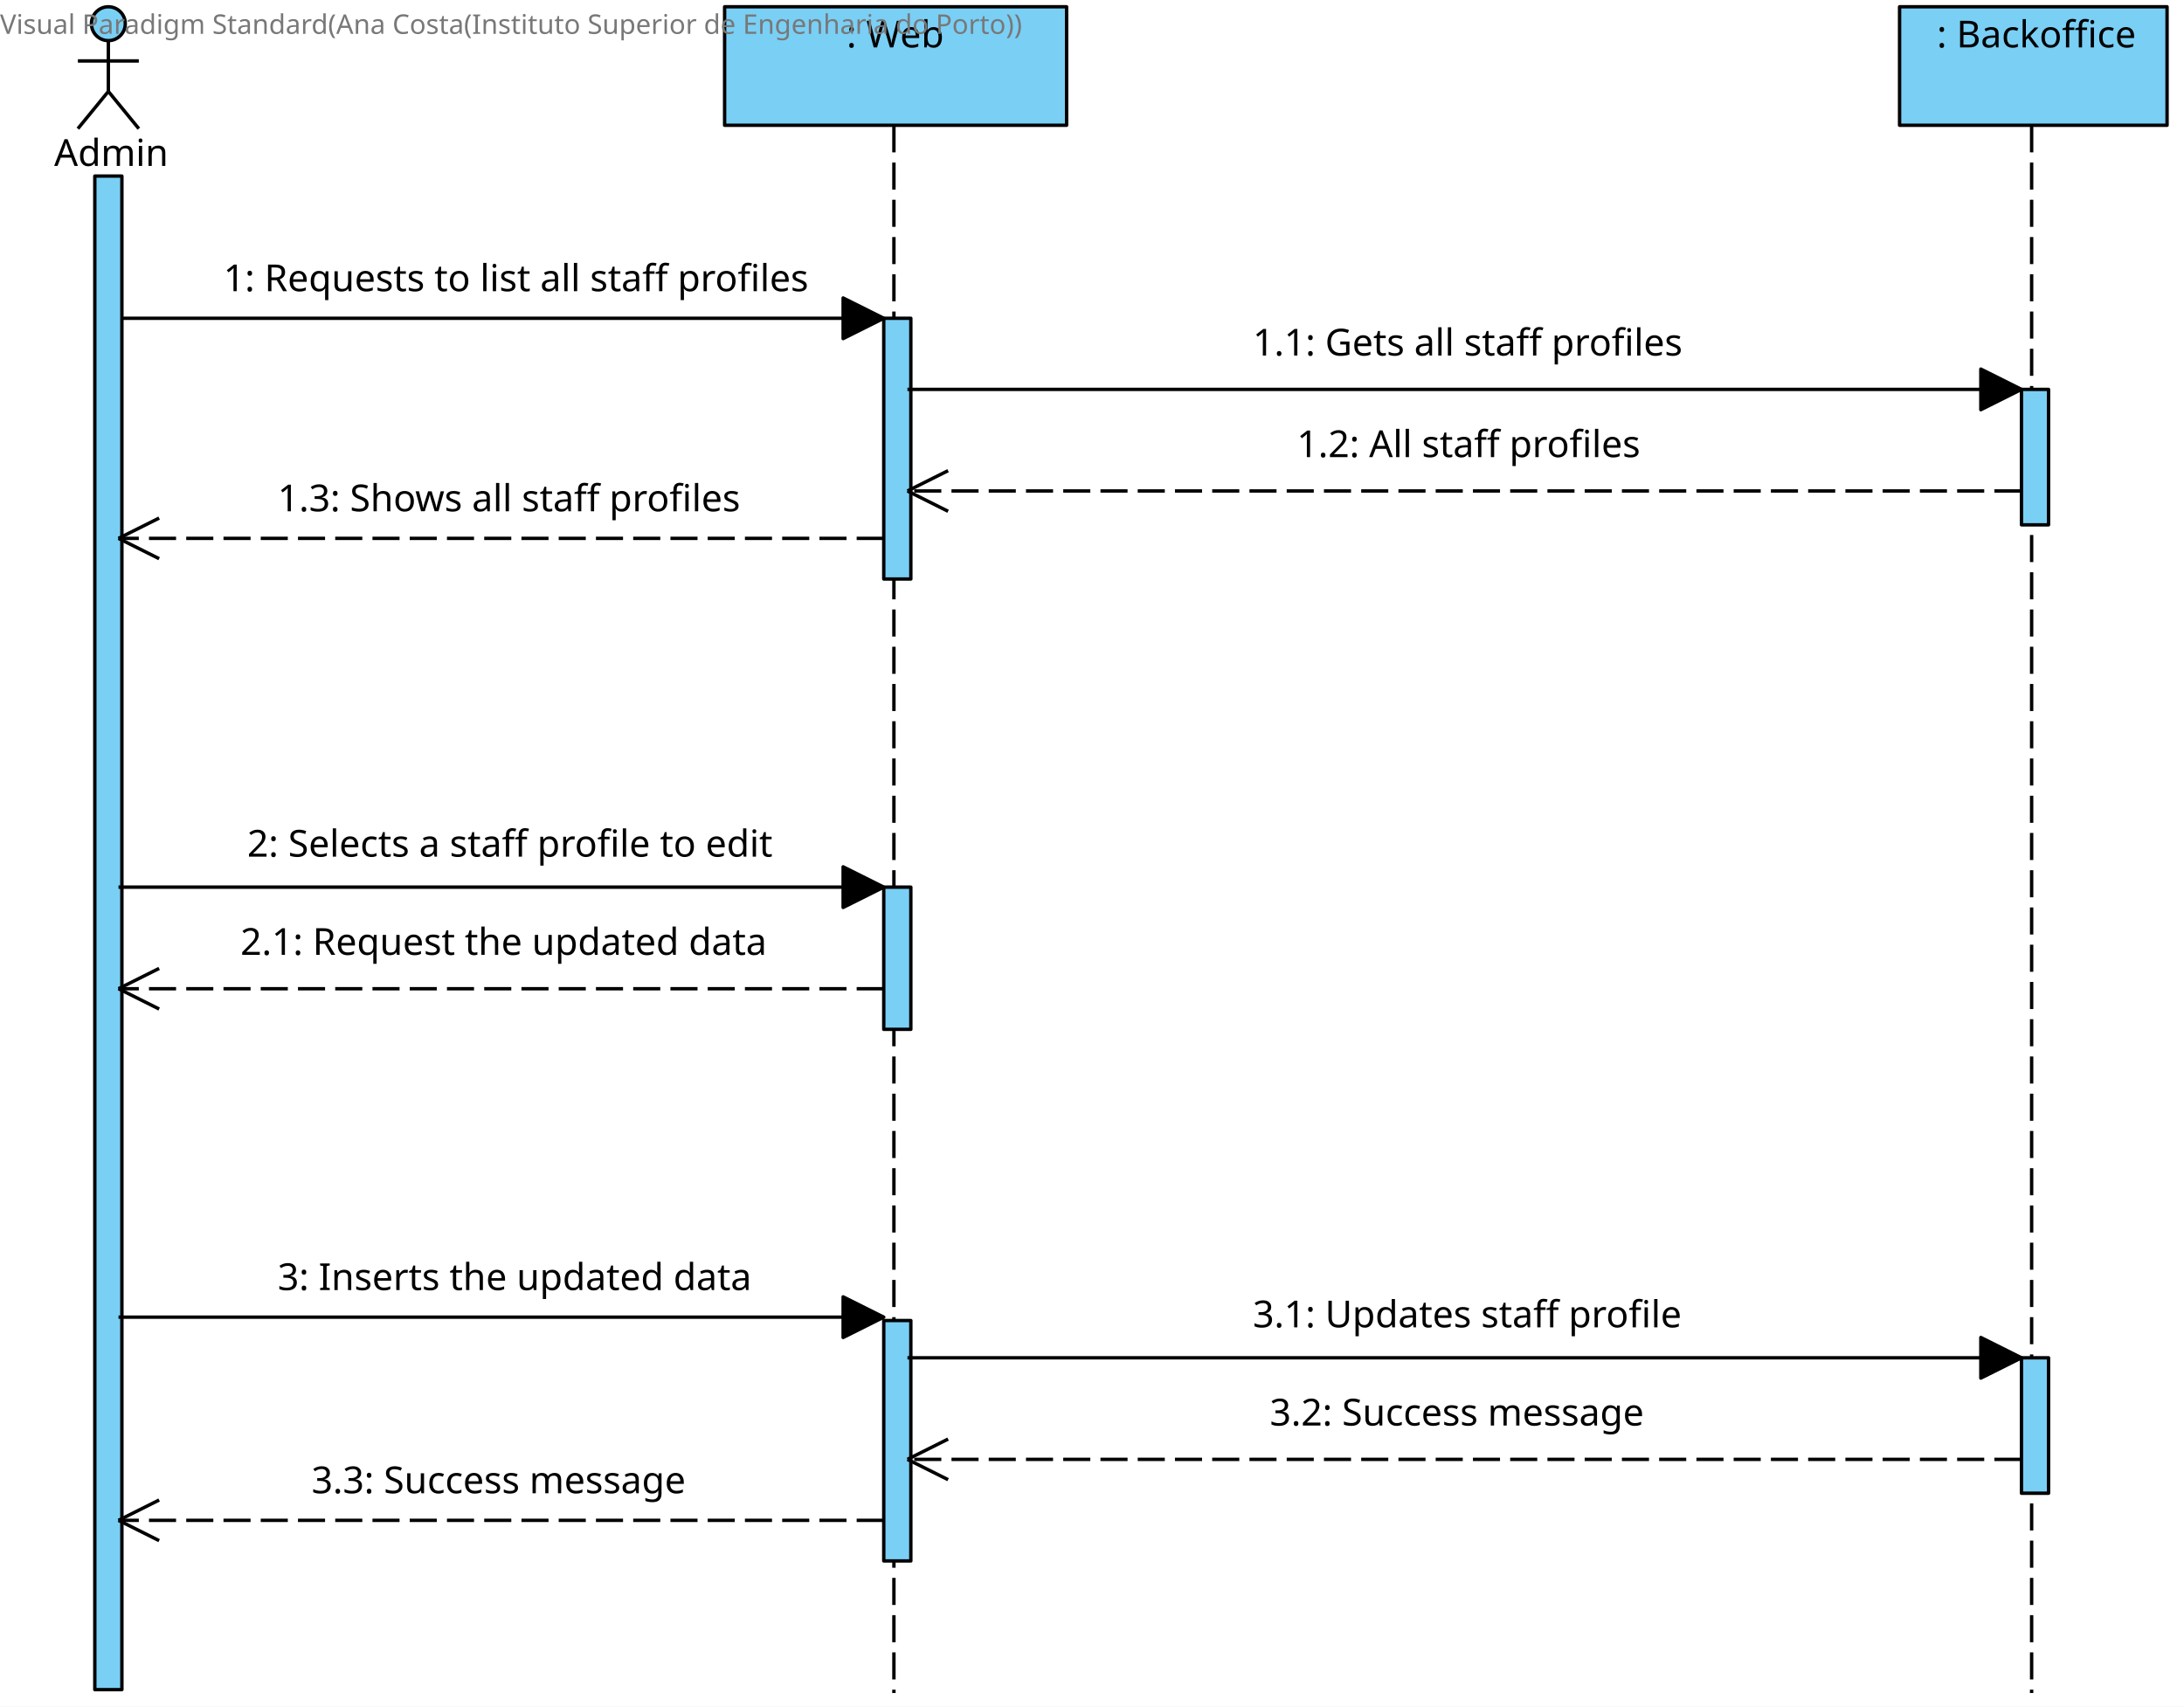
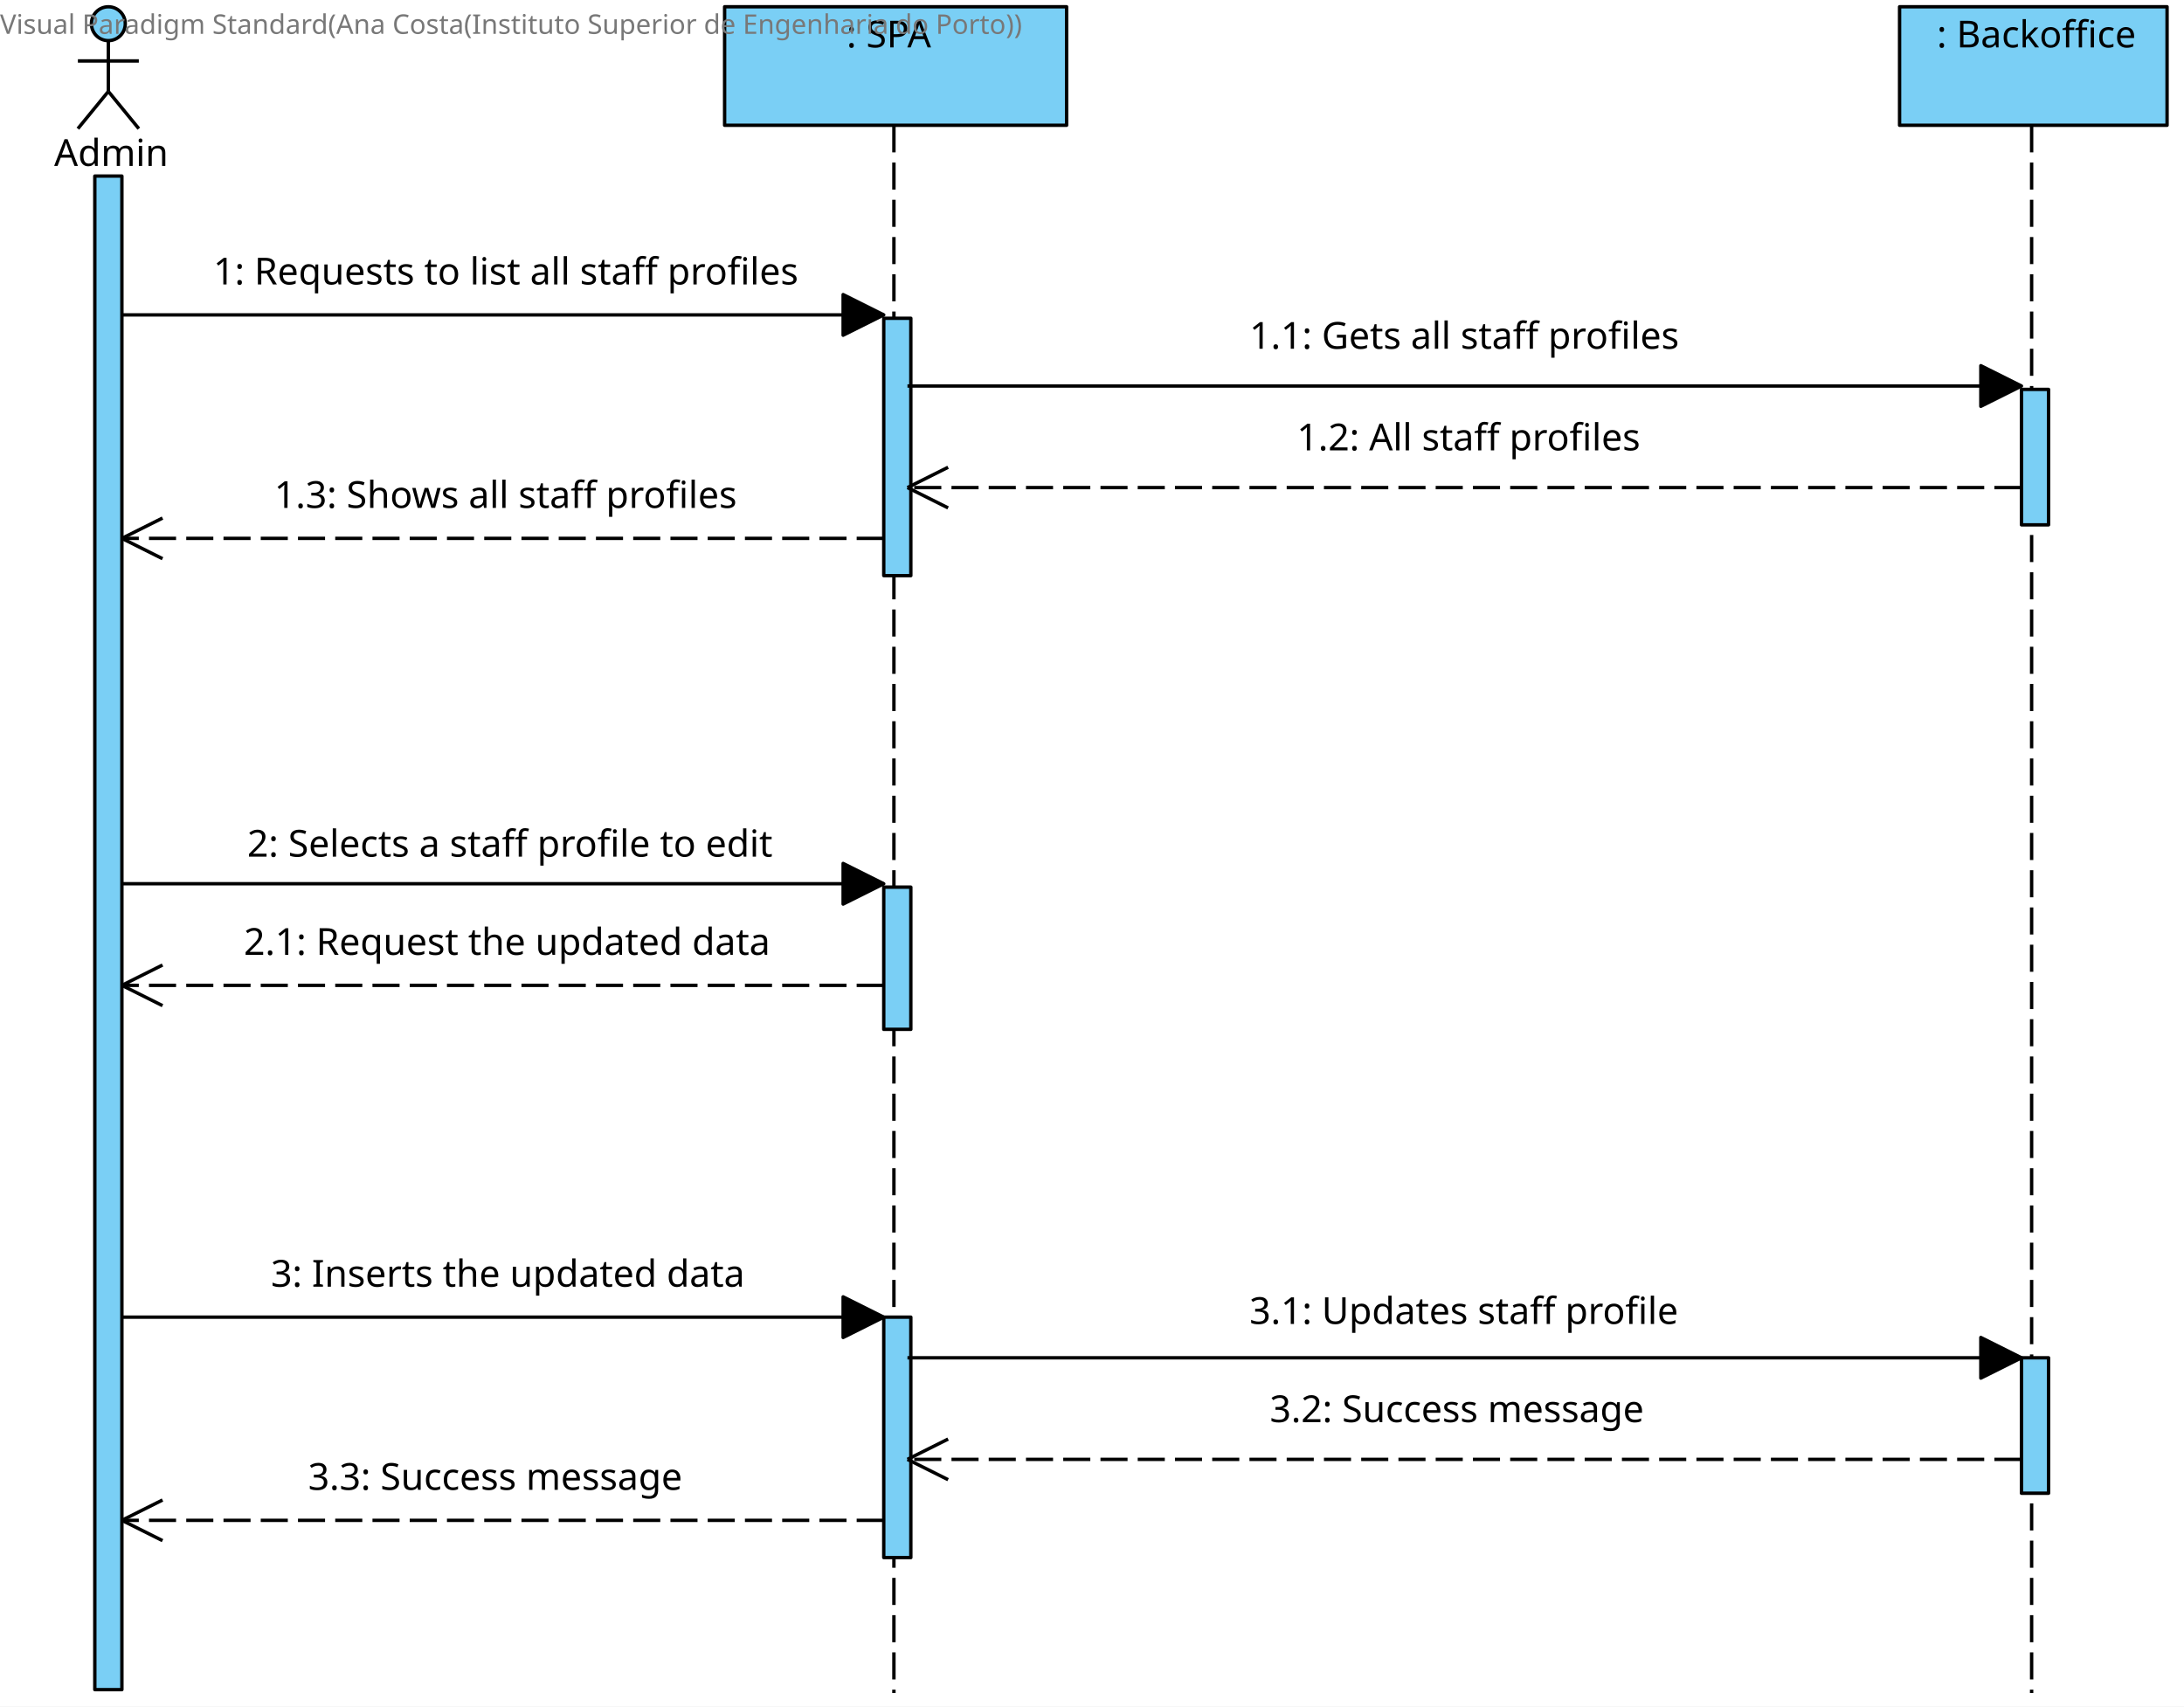
<svg xmlns="http://www.w3.org/2000/svg" fill-opacity="0" color-rendering="auto" color-interpolation="auto" text-rendering="auto" stroke="rgb(0,0,0)" stroke-linecap="square" width="645" stroke-miterlimit="10" shape-rendering="auto" stroke-opacity="0" fill="rgb(0,0,0)" stroke-dasharray="none" font-weight="normal" stroke-width="1" height="504" font-family="'Dialog'" font-style="normal" stroke-linejoin="miter" font-size="12px" stroke-dashoffset="0" image-rendering="auto">
  <defs id="genericDefs" />
  <g>
    <defs id="defs1">
      <clipPath clipPathUnits="userSpaceOnUse" id="clipPath1">
        <path d="M-7 -7 L113 -7 L113 509 L-7 509 L-7 -7 Z" />
      </clipPath>
      <clipPath clipPathUnits="userSpaceOnUse" id="clipPath2">
        <path d="M-7 -7 L71 -7 L71 509 L-7 509 L-7 -7 Z" />
      </clipPath>
      <clipPath clipPathUnits="userSpaceOnUse" id="clipPath3">
        <path d="M-7 -7 L91 -7 L91 509 L-7 509 L-7 -7 Z" />
      </clipPath>
      <clipPath clipPathUnits="userSpaceOnUse" id="clipPath4">
-         <path d="M-7 -7 L19 -7 L19 88 L-7 88 L-7 -7 Z" />
+         <path d="M-7 -7 L19 -7 L19 87 L-7 87 L-7 -7 Z" />
      </clipPath>
      <clipPath clipPathUnits="userSpaceOnUse" id="clipPath5">
        <path d="M-7 -7 L19 -7 L19 53 L-7 53 L-7 -7 Z" />
      </clipPath>
      <clipPath clipPathUnits="userSpaceOnUse" id="clipPath6">
        <path d="M-7 -7 L19 -7 L19 82 L-7 82 L-7 -7 Z" />
      </clipPath>
      <clipPath clipPathUnits="userSpaceOnUse" id="clipPath7">
        <path d="M-7 -7 L19 -7 L19 51 L-7 51 L-7 -7 Z" />
      </clipPath>
      <clipPath clipPathUnits="userSpaceOnUse" id="clipPath8">
-         <path d="M-80 -15 L160 -15 L160 30 L-80 30 L-80 -15 Z" />
+         <path d="M-102 -15 L204 -15 L204 30 L-102 30 L-102 -15 Z" />
      </clipPath>
      <clipPath clipPathUnits="userSpaceOnUse" id="clipPath9">
        <path d="M-52 -15 L104 -15 L104 30 L-52 30 L-52 -15 Z" />
      </clipPath>
      <clipPath clipPathUnits="userSpaceOnUse" id="clipPath10">
-         <path d="M-102 -15 L204 -15 L204 30 L-102 30 L-102 -15 Z" />
+         <path d="M-80 -15 L160 -15 L160 30 L-80 30 L-80 -15 Z" />
      </clipPath>
      <clipPath clipPathUnits="userSpaceOnUse" id="clipPath11">
-         <path d="M0 0 L329 0 L329 104 L0 104 L0 0 Z" />
+         <path d="M0 0 L319 0 L319 95 L0 95 L0 0 Z" />
      </clipPath>
      <clipPath clipPathUnits="userSpaceOnUse" id="clipPath12">
-         <path d="M254 30 L254 45 L70 45 L70 30 ZM0 0 L0 104 L86 104 L86 95 L237 95 L237 104 L329 104 L329 0 L72 0 L72 8 L20 8 L20 0 Z" />
+         <path d="M246 24 L246 40 L62 40 L62 24 ZM0 0 L0 95 L80 95 L80 90 L231 90 L231 95 L319 95 L319 0 L67 0 L67 4 L15 4 L15 0 Z" />
      </clipPath>
      <clipPath clipPathUnits="userSpaceOnUse" id="clipPath13">
-         <path d="M0 0 L306 0 L306 81 L0 81 L0 0 Z" />
+         <path d="M231 24 L231 40 L80 40 L80 24 ZM0 0 L0 95 L319 95 L319 0 Z" />
      </clipPath>
      <clipPath clipPathUnits="userSpaceOnUse" id="clipPath14">
-         <path d="M226 18 L226 33 L75 33 L75 18 ZM0 0 L0 81 L306 81 L306 0 Z" />
+         <path d="M241 24 L241 41 L73 41 L73 24 ZM241 54 L241 70 L71 70 L71 54 ZM0 0 L0 95 L319 95 L319 0 Z" />
      </clipPath>
      <clipPath clipPathUnits="userSpaceOnUse" id="clipPath15">
-         <path d="M235 17 L235 33 L67 33 L67 17 ZM234 46 L234 62 L65 62 L65 46 ZM0 0 L0 81 L306 81 L306 0 Z" />
+         <path d="M241 24 L241 40 L71 40 L71 24 ZM0 0 L0 95 L319 95 L319 0 L241 0 L241 11 L73 11 L73 0 Z" />
      </clipPath>
      <clipPath clipPathUnits="userSpaceOnUse" id="clipPath16">
-         <path d="M234 16 L234 32 L65 32 L65 16 ZM0 0 L0 81 L306 81 L306 0 L235 0 L235 3 L67 3 L67 0 Z" />
+         <path d="M230 24 L230 40 L79 40 L79 24 ZM0 0 L0 95 L90 95 L90 84 L221 84 L221 95 L319 95 L319 0 Z" />
      </clipPath>
      <clipPath clipPathUnits="userSpaceOnUse" id="clipPath17">
-         <path d="M226 18 L226 33 L75 33 L75 18 ZM0 0 L0 81 L85 81 L85 78 L216 78 L216 81 L306 81 L306 0 Z" />
+         <path d="M221 24 L221 40 L90 40 L90 24 ZM0 0 L0 95 L319 95 L319 0 Z" />
      </clipPath>
      <clipPath clipPathUnits="userSpaceOnUse" id="clipPath18">
-         <path d="M216 18 L216 33 L85 33 L85 18 ZM0 0 L0 81 L306 81 L306 0 Z" />
+         <path d="M0 0 L423 0 L423 95 L0 95 L0 0 Z" />
      </clipPath>
      <clipPath clipPathUnits="userSpaceOnUse" id="clipPath19">
-         <path d="M0 0 L409 0 L409 81 L0 81 L0 0 Z" />
+         <path d="M280 22 L280 38 L136 38 L136 22 ZM267 52 L267 68 L150 68 L150 52 ZM0 0 L0 3 L14 3 L14 19 L0 19 L0 95 L423 95 L423 0 Z" />
      </clipPath>
      <clipPath clipPathUnits="userSpaceOnUse" id="clipPath20">
-         <path d="M273 16 L273 31 L130 31 L130 16 ZM260 46 L260 61 L143 61 L143 46 ZM10 0 L10 12 L0 12 L0 81 L409 81 L409 0 Z" />
+         <path d="M267 22 L267 38 L150 38 L150 22 ZM0 0 L0 95 L423 95 L423 0 L280 0 L280 8 L136 8 L136 0 Z" />
      </clipPath>
      <clipPath clipPathUnits="userSpaceOnUse" id="clipPath21">
-         <path d="M260 16 L260 31 L143 31 L143 16 ZM0 0 L0 81 L409 81 L409 0 L273 0 L273 1 L130 1 L130 0 Z" />
+         <path d="M277 23 L277 39 L137 39 L137 23 ZM273 52 L273 68 L142 68 L142 52 ZM0 0 L0 95 L423 95 L423 0 Z" />
      </clipPath>
      <clipPath clipPathUnits="userSpaceOnUse" id="clipPath22">
-         <path d="M271 17 L271 32 L131 32 L131 17 ZM266 46 L266 61 L136 61 L136 46 ZM0 0 L0 81 L409 81 L409 0 Z" />
+         <path d="M273 22 L273 38 L142 38 L142 22 ZM0 0 L0 95 L423 95 L423 0 L277 0 L277 9 L137 9 L137 0 Z" />
      </clipPath>
      <clipPath clipPathUnits="userSpaceOnUse" id="clipPath23">
-         <path d="M266 16 L266 31 L136 31 L136 16 ZM0 0 L0 81 L409 81 L409 0 L271 0 L271 2 L131 2 L131 0 Z" />
+         <path d="M-131 -16 L262 -16 L262 32 L-131 32 L-131 -16 Z" />
      </clipPath>
      <clipPath clipPathUnits="userSpaceOnUse" id="clipPath24">
-         <path d="M-130 -15 L260 -15 L260 30 L-130 30 L-130 -15 Z" />
+         <path d="M-140 -16 L280 -16 L280 32 L-140 32 L-140 -16 Z" />
      </clipPath>
      <clipPath clipPathUnits="userSpaceOnUse" id="clipPath25">
-         <path d="M-140 -15 L280 -15 L280 30 L-140 30 L-140 -15 Z" />
+         <path d="M-117 -16 L234 -16 L234 32 L-117 32 L-117 -16 Z" />
      </clipPath>
      <clipPath clipPathUnits="userSpaceOnUse" id="clipPath26">
-         <path d="M-117 -15 L234 -15 L234 30 L-117 30 L-117 -15 Z" />
+         <path d="M-144 -16 L288 -16 L288 32 L-144 32 L-144 -16 Z" />
      </clipPath>
      <clipPath clipPathUnits="userSpaceOnUse" id="clipPath27">
-         <path d="M-143 -15 L286 -15 L286 30 L-143 30 L-143 -15 Z" />
+         <path d="M-151 -16 L302 -16 L302 32 L-151 32 L-151 -16 Z" />
      </clipPath>
      <clipPath clipPathUnits="userSpaceOnUse" id="clipPath28">
-         <path d="M-131 -15 L262 -15 L262 30 L-131 30 L-131 -15 Z" />
+         <path d="M-170 -16 L340 -16 L340 32 L-170 32 L-170 -16 Z" />
      </clipPath>
      <clipPath clipPathUnits="userSpaceOnUse" id="clipPath29">
-         <path d="M-151 -15 L302 -15 L302 30 L-151 30 L-151 -15 Z" />
+         <path d="M-168 -17 L336 -17 L336 34 L-168 34 L-168 -17 Z" />
      </clipPath>
      <clipPath clipPathUnits="userSpaceOnUse" id="clipPath30">
-         <path d="M-169 -16 L338 -16 L338 32 L-169 32 L-169 -16 Z" />
-       </clipPath>
-       <clipPath clipPathUnits="userSpaceOnUse" id="clipPath31">
-         <path d="M-168 -16 L336 -16 L336 32 L-168 32 L-168 -16 Z" />
-       </clipPath>
-       <clipPath clipPathUnits="userSpaceOnUse" id="clipPath32">
-         <path d="M-184 -15 L368 -15 L368 30 L-184 30 L-184 -15 Z" />
+         <path d="M-184 -16 L368 -16 L368 32 L-184 32 L-184 -16 Z" />
      </clipPath>
    </defs>
    <g fill="white" text-rendering="geometricPrecision" fill-opacity="1" stroke-opacity="1" stroke="white">
      <rect x="0" width="645" height="504" y="0" stroke="none" />
    </g>
    <g font-size="11px" transform="translate(214,2)" fill-opacity="1" fill="rgb(122,207,245)" text-rendering="geometricPrecision" image-rendering="optimizeQuality" font-family="sans-serif" stroke="rgb(122,207,245)" stroke-opacity="1">
      <rect x="0" width="101" height="35" y="0" clip-path="url(#clipPath1)" stroke="none" />
    </g>
    <g stroke-linecap="butt" font-size="11px" transform="translate(214,2)" fill-opacity="1" fill="black" text-rendering="geometricPrecision" image-rendering="optimizeQuality" font-family="sans-serif" stroke-linejoin="round" stroke="black" stroke-opacity="1" stroke-miterlimit="0">
      <rect fill="none" x="0" width="101" height="35" y="0" clip-path="url(#clipPath1)" />
      <line clip-path="url(#clipPath1)" fill="none" x1="50" x2="50" y1="35" y2="498" stroke-linejoin="bevel" stroke-dasharray="8,3" />
    </g>
    <g font-size="11px" transform="translate(2,2)" fill-opacity="1" fill="rgb(122,207,245)" text-rendering="geometricPrecision" image-rendering="optimizeQuality" font-family="sans-serif" stroke="rgb(122,207,245)" stroke-opacity="1">
      <circle r="5" clip-path="url(#clipPath2)" cx="30" cy="5" stroke="none" />
      <rect x="26" width="8" height="447" y="50" clip-path="url(#clipPath2)" stroke="none" />
    </g>
    <g stroke-linecap="butt" font-size="11px" transform="translate(2,2)" fill-opacity="1" fill="black" text-rendering="geometricPrecision" image-rendering="optimizeQuality" font-family="sans-serif" stroke-linejoin="round" stroke="black" stroke-opacity="1" stroke-miterlimit="0">
      <circle fill="none" r="5" clip-path="url(#clipPath2)" cx="30" cy="5" />
      <rect fill="none" x="26" width="8" height="447" y="50" clip-path="url(#clipPath2)" />
      <line y2="25" fill="none" x1="30" clip-path="url(#clipPath2)" x2="30" y1="10" />
      <line y2="36" fill="none" x1="30" clip-path="url(#clipPath2)" x2="21" y1="25" />
      <line y2="36" fill="none" x1="30" clip-path="url(#clipPath2)" x2="39" y1="25" />
      <line y2="16" fill="none" x1="21" clip-path="url(#clipPath2)" x2="39" y1="16" />
    </g>
    <g font-size="11px" transform="translate(561,2)" fill-opacity="1" fill="rgb(122,207,245)" text-rendering="geometricPrecision" image-rendering="optimizeQuality" font-family="sans-serif" stroke="rgb(122,207,245)" stroke-opacity="1">
      <rect x="0" width="79" height="35" y="0" clip-path="url(#clipPath3)" stroke="none" />
    </g>
    <g stroke-linecap="butt" font-size="11px" transform="translate(561,2)" fill-opacity="1" fill="black" text-rendering="geometricPrecision" image-rendering="optimizeQuality" font-family="sans-serif" stroke-linejoin="round" stroke="black" stroke-opacity="1" stroke-miterlimit="0">
      <rect fill="none" x="0" width="79" height="35" y="0" clip-path="url(#clipPath3)" />
      <line clip-path="url(#clipPath3)" fill="none" x1="39" x2="39" y1="35" y2="498" stroke-linejoin="bevel" stroke-dasharray="8,3" />
    </g>
    <g font-size="11px" transform="translate(261,94)" fill-opacity="1" fill="rgb(122,207,245)" text-rendering="geometricPrecision" image-rendering="optimizeQuality" font-family="sans-serif" stroke="rgb(122,207,245)" stroke-opacity="1">
-       <rect x="0" width="8" height="77" y="0" clip-path="url(#clipPath4)" stroke="none" />
+       <rect x="0" width="8" height="76" y="0" clip-path="url(#clipPath4)" stroke="none" />
    </g>
    <g stroke-linecap="butt" font-size="11px" transform="translate(261,94)" fill-opacity="1" fill="black" text-rendering="geometricPrecision" image-rendering="optimizeQuality" font-family="sans-serif" stroke-linejoin="round" stroke="black" stroke-opacity="1" stroke-miterlimit="0">
-       <rect fill="none" x="0" width="8" height="77" y="0" clip-path="url(#clipPath4)" />
+       <rect fill="none" x="0" width="8" height="76" y="0" clip-path="url(#clipPath4)" />
    </g>
    <g font-size="11px" transform="translate(261,262)" fill-opacity="1" fill="rgb(122,207,245)" text-rendering="geometricPrecision" image-rendering="optimizeQuality" font-family="sans-serif" stroke="rgb(122,207,245)" stroke-opacity="1">
      <rect x="0" width="8" height="42" y="0" clip-path="url(#clipPath5)" stroke="none" />
    </g>
    <g stroke-linecap="butt" font-size="11px" transform="translate(261,262)" fill-opacity="1" fill="black" text-rendering="geometricPrecision" image-rendering="optimizeQuality" font-family="sans-serif" stroke-linejoin="round" stroke="black" stroke-opacity="1" stroke-miterlimit="0">
      <rect fill="none" x="0" width="8" height="42" y="0" clip-path="url(#clipPath5)" />
    </g>
-     <g font-size="11px" transform="translate(261,390)" fill-opacity="1" fill="rgb(122,207,245)" text-rendering="geometricPrecision" image-rendering="optimizeQuality" font-family="sans-serif" stroke="rgb(122,207,245)" stroke-opacity="1">
+     <g font-size="11px" transform="translate(261,389)" fill-opacity="1" fill="rgb(122,207,245)" text-rendering="geometricPrecision" image-rendering="optimizeQuality" font-family="sans-serif" stroke="rgb(122,207,245)" stroke-opacity="1">
      <rect x="0" width="8" height="71" y="0" clip-path="url(#clipPath6)" stroke="none" />
    </g>
-     <g stroke-linecap="butt" font-size="11px" transform="translate(261,390)" fill-opacity="1" fill="black" text-rendering="geometricPrecision" image-rendering="optimizeQuality" font-family="sans-serif" stroke-linejoin="round" stroke="black" stroke-opacity="1" stroke-miterlimit="0">
+     <g stroke-linecap="butt" font-size="11px" transform="translate(261,389)" fill-opacity="1" fill="black" text-rendering="geometricPrecision" image-rendering="optimizeQuality" font-family="sans-serif" stroke-linejoin="round" stroke="black" stroke-opacity="1" stroke-miterlimit="0">
      <rect fill="none" x="0" width="8" height="71" y="0" clip-path="url(#clipPath6)" />
    </g>
    <g font-size="11px" transform="translate(597,115)" fill-opacity="1" fill="rgb(122,207,245)" text-rendering="geometricPrecision" image-rendering="optimizeQuality" font-family="sans-serif" stroke="rgb(122,207,245)" stroke-opacity="1">
      <rect x="0" width="8" height="40" y="0" clip-path="url(#clipPath7)" stroke="none" />
    </g>
    <g stroke-linecap="butt" font-size="11px" transform="translate(597,115)" fill-opacity="1" fill="black" text-rendering="geometricPrecision" image-rendering="optimizeQuality" font-family="sans-serif" stroke-linejoin="round" stroke="black" stroke-opacity="1" stroke-miterlimit="0">
      <rect fill="none" x="0" width="8" height="40" y="0" clip-path="url(#clipPath7)" />
    </g>
    <g font-size="11px" transform="translate(597,401)" fill-opacity="1" fill="rgb(122,207,245)" text-rendering="geometricPrecision" image-rendering="optimizeQuality" font-family="sans-serif" stroke="rgb(122,207,245)" stroke-opacity="1">
      <rect x="0" width="8" height="40" y="0" clip-path="url(#clipPath7)" stroke="none" />
    </g>
    <g stroke-linecap="butt" font-size="11px" transform="translate(597,401)" fill-opacity="1" fill="black" text-rendering="geometricPrecision" image-rendering="optimizeQuality" font-family="sans-serif" stroke-linejoin="round" stroke="black" stroke-opacity="1" stroke-miterlimit="0">
      <rect fill="none" x="0" width="8" height="40" y="0" clip-path="url(#clipPath7)" />
    </g>
-     <g font-size="11px" transform="translate(561,2)" fill-opacity="1" fill="black" text-rendering="geometricPrecision" image-rendering="optimizeQuality" font-family="sans-serif" stroke="black" stroke-opacity="1">
-       <text x="11" xml:space="preserve" y="12" clip-path="url(#clipPath8)" stroke="none">: Backoffice</text>
+     <g font-size="11px" transform="translate(214,2)" fill-opacity="1" fill="black" text-rendering="geometricPrecision" image-rendering="optimizeQuality" font-family="sans-serif" stroke="black" stroke-opacity="1">
+       <text x="36" xml:space="preserve" y="12" clip-path="url(#clipPath8)" stroke="none">: SPA</text>
    </g>
    <g font-size="11px" transform="translate(6,37)" fill-opacity="1" fill="black" text-rendering="geometricPrecision" image-rendering="optimizeQuality" font-family="sans-serif" stroke="black" stroke-opacity="1">
      <text x="10" xml:space="preserve" y="12" clip-path="url(#clipPath9)" stroke="none">Admin</text>
    </g>
-     <g font-size="11px" transform="translate(214,2)" fill-opacity="1" fill="black" text-rendering="geometricPrecision" image-rendering="optimizeQuality" font-family="sans-serif" stroke="black" stroke-opacity="1">
-       <text x="36" xml:space="preserve" y="12" clip-path="url(#clipPath10)" stroke="none">: Web</text>
-     </g>
-     <g stroke-linecap="butt" font-size="11px" transform="translate(-14,44)" fill-opacity="1" fill="black" text-rendering="geometricPrecision" image-rendering="optimizeQuality" font-family="sans-serif" stroke-linejoin="round" stroke="black" stroke-opacity="1">
-       <line y2="50" fill="none" x1="50" clip-path="url(#clipPath12)" x2="275" y1="50" />
-       <polygon points=" 275 50 263 44 263 56" clip-path="url(#clipPath12)" stroke="none" />
-       <polygon fill="none" points=" 275 50 263 44 263 56" clip-path="url(#clipPath12)" />
-     </g>
-     <g fill-opacity="1" text-rendering="geometricPrecision" stroke="black" stroke-linecap="butt" transform="translate(-3,121)" stroke-miterlimit="0" stroke-opacity="1" fill="black" stroke-dasharray="8,3" font-family="sans-serif" stroke-linejoin="round" font-size="11px" image-rendering="optimizeQuality">
-       <line y2="38" fill="none" x1="264" clip-path="url(#clipPath14)" x2="38" y1="38" />
-       <line clip-path="url(#clipPath14)" fill="none" x1="38" x2="50" y1="38" y2="44" stroke-dasharray="none" stroke-miterlimit="10" />
-       <line clip-path="url(#clipPath14)" fill="none" x1="38" x2="50" y1="38" y2="32" stroke-dasharray="none" stroke-miterlimit="10" />
-     </g>
-     <g stroke-linecap="butt" font-size="11px" transform="translate(-3,224)" fill-opacity="1" fill="black" text-rendering="geometricPrecision" image-rendering="optimizeQuality" font-family="sans-serif" stroke-linejoin="round" stroke="black" stroke-opacity="1">
-       <line y2="38" fill="none" x1="38" clip-path="url(#clipPath15)" x2="264" y1="38" />
-       <polygon points=" 264 38 252 32 252 44" clip-path="url(#clipPath15)" stroke="none" />
-       <polygon fill="none" points=" 264 38 252 32 252 44" clip-path="url(#clipPath15)" />
-     </g>
-     <g fill-opacity="1" text-rendering="geometricPrecision" stroke="black" stroke-linecap="butt" transform="translate(-3,254)" stroke-miterlimit="0" stroke-opacity="1" fill="black" stroke-dasharray="8,3" font-family="sans-serif" stroke-linejoin="round" font-size="11px" image-rendering="optimizeQuality">
-       <line y2="38" fill="none" x1="264" clip-path="url(#clipPath16)" x2="38" y1="38" />
-       <line clip-path="url(#clipPath16)" fill="none" x1="38" x2="50" y1="38" y2="44" stroke-dasharray="none" stroke-miterlimit="10" />
-       <line clip-path="url(#clipPath16)" fill="none" x1="38" x2="50" y1="38" y2="32" stroke-dasharray="none" stroke-miterlimit="10" />
-     </g>
-     <g stroke-linecap="butt" font-size="11px" transform="translate(-3,351)" fill-opacity="1" fill="black" text-rendering="geometricPrecision" image-rendering="optimizeQuality" font-family="sans-serif" stroke-linejoin="round" stroke="black" stroke-opacity="1">
-       <line y2="38" fill="none" x1="38" clip-path="url(#clipPath17)" x2="264" y1="38" />
-       <polygon points=" 264 38 252 32 252 44" clip-path="url(#clipPath17)" stroke="none" />
-       <polygon fill="none" points=" 264 38 252 32 252 44" clip-path="url(#clipPath17)" />
-     </g>
-     <g fill-opacity="1" text-rendering="geometricPrecision" stroke="black" stroke-linecap="butt" transform="translate(-3,411)" stroke-miterlimit="0" stroke-opacity="1" fill="black" stroke-dasharray="8,3" font-family="sans-serif" stroke-linejoin="round" font-size="11px" image-rendering="optimizeQuality">
-       <line y2="38" fill="none" x1="264" clip-path="url(#clipPath18)" x2="38" y1="38" />
-       <line clip-path="url(#clipPath18)" fill="none" x1="38" x2="50" y1="38" y2="44" stroke-dasharray="none" stroke-miterlimit="10" />
-       <line clip-path="url(#clipPath18)" fill="none" x1="38" x2="50" y1="38" y2="32" stroke-dasharray="none" stroke-miterlimit="10" />
-     </g>
-     <g stroke-linecap="butt" font-size="11px" transform="translate(230,77)" fill-opacity="1" fill="black" text-rendering="geometricPrecision" image-rendering="optimizeQuality" font-family="sans-serif" stroke-linejoin="round" stroke="black" stroke-opacity="1">
-       <line y2="38" fill="none" x1="38" clip-path="url(#clipPath20)" x2="367" y1="38" />
-       <polygon points=" 367 38 355 32 355 44" clip-path="url(#clipPath20)" stroke="none" />
-       <polygon fill="none" points=" 367 38 355 32 355 44" clip-path="url(#clipPath20)" />
-     </g>
-     <g fill-opacity="1" text-rendering="geometricPrecision" stroke="black" stroke-linecap="butt" transform="translate(230,107)" stroke-miterlimit="0" stroke-opacity="1" fill="black" stroke-dasharray="8,3" font-family="sans-serif" stroke-linejoin="round" font-size="11px" image-rendering="optimizeQuality">
-       <line y2="38" fill="none" x1="367" clip-path="url(#clipPath21)" x2="38" y1="38" />
-       <line clip-path="url(#clipPath21)" fill="none" x1="38" x2="50" y1="38" y2="44" stroke-dasharray="none" stroke-miterlimit="10" />
-       <line clip-path="url(#clipPath21)" fill="none" x1="38" x2="50" y1="38" y2="32" stroke-dasharray="none" stroke-miterlimit="10" />
-     </g>
-     <g stroke-linecap="butt" font-size="11px" transform="translate(230,363)" fill-opacity="1" fill="black" text-rendering="geometricPrecision" image-rendering="optimizeQuality" font-family="sans-serif" stroke-linejoin="round" stroke="black" stroke-opacity="1">
-       <line y2="38" fill="none" x1="38" clip-path="url(#clipPath22)" x2="367" y1="38" />
-       <polygon points=" 367 38 355 32 355 44" clip-path="url(#clipPath22)" stroke="none" />
-       <polygon fill="none" points=" 367 38 355 32 355 44" clip-path="url(#clipPath22)" />
-     </g>
-     <g fill-opacity="1" text-rendering="geometricPrecision" stroke="black" stroke-linecap="butt" transform="translate(230,393)" stroke-miterlimit="0" stroke-opacity="1" fill="black" stroke-dasharray="8,3" font-family="sans-serif" stroke-linejoin="round" font-size="11px" image-rendering="optimizeQuality">
-       <line y2="38" fill="none" x1="367" clip-path="url(#clipPath23)" x2="38" y1="38" />
-       <line clip-path="url(#clipPath23)" fill="none" x1="38" x2="50" y1="38" y2="44" stroke-dasharray="none" stroke-miterlimit="10" />
-       <line clip-path="url(#clipPath23)" fill="none" x1="38" x2="50" y1="38" y2="32" stroke-dasharray="none" stroke-miterlimit="10" />
-     </g>
-     <g font-size="11px" transform="translate(366,409)" fill-opacity="1" fill="white" text-rendering="geometricPrecision" image-rendering="optimizeQuality" font-family="sans-serif" stroke="white" stroke-opacity="1">
-       <rect x="0" width="130" height="15" y="0" clip-path="url(#clipPath24)" stroke="none" />
-       <text fill="black" x="9" xml:space="preserve" y="12" clip-path="url(#clipPath24)" stroke="none">3.2: Success message</text>
-     </g>
-     <g font-size="11px" transform="translate(361,380)" fill-opacity="1" fill="white" text-rendering="geometricPrecision" image-rendering="optimizeQuality" font-family="sans-serif" stroke="white" stroke-opacity="1">
-       <rect x="0" width="140" height="15" y="0" clip-path="url(#clipPath25)" stroke="none" />
-       <text fill="black" x="9" xml:space="preserve" y="12" clip-path="url(#clipPath25)" stroke="none">3.1: Updates staff profile</text>
-     </g>
-     <g font-size="11px" transform="translate(373,123)" fill-opacity="1" fill="white" text-rendering="geometricPrecision" image-rendering="optimizeQuality" font-family="sans-serif" stroke="white" stroke-opacity="1">
-       <rect x="0" width="117" height="15" y="0" clip-path="url(#clipPath26)" stroke="none" />
-       <text fill="black" x="10" xml:space="preserve" y="12" clip-path="url(#clipPath26)" stroke="none">1.2: All staff profiles</text>
-     </g>
-     <g font-size="11px" transform="translate(360,93)" fill-opacity="1" fill="white" text-rendering="geometricPrecision" image-rendering="optimizeQuality" font-family="sans-serif" stroke="white" stroke-opacity="1">
-       <rect x="0" width="143" height="15" y="0" clip-path="url(#clipPath27)" stroke="none" />
-       <text fill="black" x="10" xml:space="preserve" y="12" clip-path="url(#clipPath27)" stroke="none">1.1: Gets all staff profiles</text>
-     </g>
-     <g font-size="11px" transform="translate(82,429)" fill-opacity="1" fill="white" text-rendering="geometricPrecision" image-rendering="optimizeQuality" font-family="sans-serif" stroke="white" stroke-opacity="1">
-       <rect x="0" width="131" height="15" y="0" clip-path="url(#clipPath28)" stroke="none" />
-       <text fill="black" x="10" xml:space="preserve" y="12" clip-path="url(#clipPath28)" stroke="none">3.3: Success message</text>
-     </g>
-     <g font-size="11px" transform="translate(72,369)" fill-opacity="1" fill="white" text-rendering="geometricPrecision" image-rendering="optimizeQuality" font-family="sans-serif" stroke="white" stroke-opacity="1">
-       <rect x="0" width="151" height="15" y="0" clip-path="url(#clipPath29)" stroke="none" />
-       <text fill="black" x="10" xml:space="preserve" y="12" clip-path="url(#clipPath29)" stroke="none">3: Inserts the updated data</text>
+     <g font-size="11px" transform="translate(561,2)" fill-opacity="1" fill="black" text-rendering="geometricPrecision" image-rendering="optimizeQuality" font-family="sans-serif" stroke="black" stroke-opacity="1">
+       <text x="11" xml:space="preserve" y="12" clip-path="url(#clipPath10)" stroke="none">: Backoffice</text>
+     </g>
+     <g stroke-linecap="butt" font-size="11px" transform="translate(-9,48)" fill-opacity="1" fill="black" text-rendering="geometricPrecision" image-rendering="optimizeQuality" font-family="sans-serif" stroke-linejoin="round" stroke="black" stroke-opacity="1">
+       <line y2="45" fill="none" x1="45" clip-path="url(#clipPath12)" x2="270" y1="45" />
+       <polygon points=" 270 45 258 39 258 51" clip-path="url(#clipPath12)" stroke="none" />
+       <polygon fill="none" points=" 270 45 258 39 258 51" clip-path="url(#clipPath12)" />
+     </g>
+     <g fill-opacity="1" text-rendering="geometricPrecision" stroke="black" stroke-linecap="butt" transform="translate(-9,114)" stroke-miterlimit="0" stroke-opacity="1" fill="black" stroke-dasharray="8,3" font-family="sans-serif" stroke-linejoin="round" font-size="11px" image-rendering="optimizeQuality">
+       <line y2="45" fill="none" x1="270" clip-path="url(#clipPath13)" x2="45" y1="45" />
+       <line clip-path="url(#clipPath13)" fill="none" x1="45" x2="57" y1="45" y2="51" stroke-dasharray="none" stroke-miterlimit="10" />
+       <line clip-path="url(#clipPath13)" fill="none" x1="45" x2="57" y1="45" y2="39" stroke-dasharray="none" stroke-miterlimit="10" />
+     </g>
+     <g stroke-linecap="butt" font-size="11px" transform="translate(-9,216)" fill-opacity="1" fill="black" text-rendering="geometricPrecision" image-rendering="optimizeQuality" font-family="sans-serif" stroke-linejoin="round" stroke="black" stroke-opacity="1">
+       <line y2="45" fill="none" x1="45" clip-path="url(#clipPath14)" x2="270" y1="45" />
+       <polygon points=" 270 45 258 39 258 51" clip-path="url(#clipPath14)" stroke="none" />
+       <polygon fill="none" points=" 270 45 258 39 258 51" clip-path="url(#clipPath14)" />
+     </g>
+     <g fill-opacity="1" text-rendering="geometricPrecision" stroke="black" stroke-linecap="butt" transform="translate(-9,246)" stroke-miterlimit="0" stroke-opacity="1" fill="black" stroke-dasharray="8,3" font-family="sans-serif" stroke-linejoin="round" font-size="11px" image-rendering="optimizeQuality">
+       <line y2="45" fill="none" x1="270" clip-path="url(#clipPath15)" x2="45" y1="45" />
+       <line clip-path="url(#clipPath15)" fill="none" x1="45" x2="57" y1="45" y2="51" stroke-dasharray="none" stroke-miterlimit="10" />
+       <line clip-path="url(#clipPath15)" fill="none" x1="45" x2="57" y1="45" y2="39" stroke-dasharray="none" stroke-miterlimit="10" />
+     </g>
+     <g stroke-linecap="butt" font-size="11px" transform="translate(-9,344)" fill-opacity="1" fill="black" text-rendering="geometricPrecision" image-rendering="optimizeQuality" font-family="sans-serif" stroke-linejoin="round" stroke="black" stroke-opacity="1">
+       <line y2="45" fill="none" x1="45" clip-path="url(#clipPath16)" x2="270" y1="45" />
+       <polygon points=" 270 45 258 39 258 51" clip-path="url(#clipPath16)" stroke="none" />
+       <polygon fill="none" points=" 270 45 258 39 258 51" clip-path="url(#clipPath16)" />
+     </g>
+     <g fill-opacity="1" text-rendering="geometricPrecision" stroke="black" stroke-linecap="butt" transform="translate(-9,404)" stroke-miterlimit="0" stroke-opacity="1" fill="black" stroke-dasharray="8,3" font-family="sans-serif" stroke-linejoin="round" font-size="11px" image-rendering="optimizeQuality">
+       <line y2="45" fill="none" x1="270" clip-path="url(#clipPath17)" x2="45" y1="45" />
+       <line clip-path="url(#clipPath17)" fill="none" x1="45" x2="57" y1="45" y2="51" stroke-dasharray="none" stroke-miterlimit="10" />
+       <line clip-path="url(#clipPath17)" fill="none" x1="45" x2="57" y1="45" y2="39" stroke-dasharray="none" stroke-miterlimit="10" />
+     </g>
+     <g stroke-linecap="butt" font-size="11px" transform="translate(223,69)" fill-opacity="1" fill="black" text-rendering="geometricPrecision" image-rendering="optimizeQuality" font-family="sans-serif" stroke-linejoin="round" stroke="black" stroke-opacity="1">
+       <line y2="45" fill="none" x1="45" clip-path="url(#clipPath19)" x2="374" y1="45" />
+       <polygon points=" 374 45 362 39 362 51" clip-path="url(#clipPath19)" stroke="none" />
+       <polygon fill="none" points=" 374 45 362 39 362 51" clip-path="url(#clipPath19)" />
+     </g>
+     <g fill-opacity="1" text-rendering="geometricPrecision" stroke="black" stroke-linecap="butt" transform="translate(223,99)" stroke-miterlimit="0" stroke-opacity="1" fill="black" stroke-dasharray="8,3" font-family="sans-serif" stroke-linejoin="round" font-size="11px" image-rendering="optimizeQuality">
+       <line y2="45" fill="none" x1="374" clip-path="url(#clipPath20)" x2="45" y1="45" />
+       <line clip-path="url(#clipPath20)" fill="none" x1="45" x2="57" y1="45" y2="51" stroke-dasharray="none" stroke-miterlimit="10" />
+       <line clip-path="url(#clipPath20)" fill="none" x1="45" x2="57" y1="45" y2="39" stroke-dasharray="none" stroke-miterlimit="10" />
+     </g>
+     <g stroke-linecap="butt" font-size="11px" transform="translate(223,356)" fill-opacity="1" fill="black" text-rendering="geometricPrecision" image-rendering="optimizeQuality" font-family="sans-serif" stroke-linejoin="round" stroke="black" stroke-opacity="1">
+       <line y2="45" fill="none" x1="45" clip-path="url(#clipPath21)" x2="374" y1="45" />
+       <polygon points=" 374 45 362 39 362 51" clip-path="url(#clipPath21)" stroke="none" />
+       <polygon fill="none" points=" 374 45 362 39 362 51" clip-path="url(#clipPath21)" />
+     </g>
+     <g fill-opacity="1" text-rendering="geometricPrecision" stroke="black" stroke-linecap="butt" transform="translate(223,386)" stroke-miterlimit="0" stroke-opacity="1" fill="black" stroke-dasharray="8,3" font-family="sans-serif" stroke-linejoin="round" font-size="11px" image-rendering="optimizeQuality">
+       <line y2="45" fill="none" x1="374" clip-path="url(#clipPath22)" x2="45" y1="45" />
+       <line clip-path="url(#clipPath22)" fill="none" x1="45" x2="57" y1="45" y2="51" stroke-dasharray="none" stroke-miterlimit="10" />
+       <line clip-path="url(#clipPath22)" fill="none" x1="45" x2="57" y1="45" y2="39" stroke-dasharray="none" stroke-miterlimit="10" />
+     </g>
+     <g font-size="11px" transform="translate(365,408)" fill-opacity="1" fill="white" text-rendering="geometricPrecision" image-rendering="optimizeQuality" font-family="sans-serif" stroke="white" stroke-opacity="1">
+       <rect x="0" width="131" height="16" y="0" clip-path="url(#clipPath23)" stroke="none" />
+       <text fill="black" x="10" xml:space="preserve" y="12" clip-path="url(#clipPath23)" stroke="none">3.2: Success message</text>
+     </g>
+     <g font-size="11px" transform="translate(360,379)" fill-opacity="1" fill="white" text-rendering="geometricPrecision" image-rendering="optimizeQuality" font-family="sans-serif" stroke="white" stroke-opacity="1">
+       <rect x="0" width="140" height="16" y="0" clip-path="url(#clipPath24)" stroke="none" />
+       <text fill="black" x="9" xml:space="preserve" y="12" clip-path="url(#clipPath24)" stroke="none">3.1: Updates staff profile</text>
+     </g>
+     <g font-size="11px" transform="translate(373,121)" fill-opacity="1" fill="white" text-rendering="geometricPrecision" image-rendering="optimizeQuality" font-family="sans-serif" stroke="white" stroke-opacity="1">
+       <rect x="0" width="117" height="16" y="0" clip-path="url(#clipPath25)" stroke="none" />
+       <text fill="black" x="10" xml:space="preserve" y="12" clip-path="url(#clipPath25)" stroke="none">1.2: All staff profiles</text>
+     </g>
+     <g font-size="11px" transform="translate(359,91)" fill-opacity="1" fill="white" text-rendering="geometricPrecision" image-rendering="optimizeQuality" font-family="sans-serif" stroke="white" stroke-opacity="1">
+       <rect x="0" width="144" height="16" y="0" clip-path="url(#clipPath26)" stroke="none" />
+       <text fill="black" x="10" xml:space="preserve" y="12" clip-path="url(#clipPath26)" stroke="none">1.1: Gets all staff profiles</text>
+     </g>
+     <g font-size="11px" transform="translate(81,428)" fill-opacity="1" fill="white" text-rendering="geometricPrecision" image-rendering="optimizeQuality" font-family="sans-serif" stroke="white" stroke-opacity="1">
+       <rect x="0" width="131" height="16" y="0" clip-path="url(#clipPath23)" stroke="none" />
+       <text fill="black" x="10" xml:space="preserve" y="12" clip-path="url(#clipPath23)" stroke="none">3.3: Success message</text>
+     </g>
+     <g font-size="11px" transform="translate(70,368)" fill-opacity="1" fill="white" text-rendering="geometricPrecision" image-rendering="optimizeQuality" font-family="sans-serif" stroke="white" stroke-opacity="1">
+       <rect x="0" width="151" height="16" y="0" clip-path="url(#clipPath27)" stroke="none" />
+       <text fill="black" x="10" xml:space="preserve" y="12" clip-path="url(#clipPath27)" stroke="none">3: Inserts the updated data</text>
    </g>
    <g font-size="11px" transform="translate(62,270)" fill-opacity="1" fill="white" text-rendering="geometricPrecision" image-rendering="optimizeQuality" font-family="sans-serif" stroke="white" stroke-opacity="1">
-       <rect x="0" width="169" height="16" y="0" clip-path="url(#clipPath30)" stroke="none" />
-       <text fill="black" x="9" xml:space="preserve" y="12" clip-path="url(#clipPath30)" stroke="none">2.1: Request the updated data</text>
-     </g>
-     <g font-size="11px" transform="translate(64,241)" fill-opacity="1" fill="white" text-rendering="geometricPrecision" image-rendering="optimizeQuality" font-family="sans-serif" stroke="white" stroke-opacity="1">
-       <rect x="0" width="168" height="16" y="0" clip-path="url(#clipPath31)" stroke="none" />
-       <text fill="black" x="9" xml:space="preserve" y="12" clip-path="url(#clipPath31)" stroke="none">2: Selects a staff profile to edit</text>
-     </g>
-     <g font-size="11px" transform="translate(72,139)" fill-opacity="1" fill="white" text-rendering="geometricPrecision" image-rendering="optimizeQuality" font-family="sans-serif" stroke="white" stroke-opacity="1">
-       <rect x="0" width="151" height="15" y="0" clip-path="url(#clipPath29)" stroke="none" />
-       <text fill="black" x="10" xml:space="preserve" y="12" clip-path="url(#clipPath29)" stroke="none">1.3: Shows all staff profiles</text>
-     </g>
-     <g font-size="11px" transform="translate(56,74)" fill-opacity="1" fill="white" text-rendering="geometricPrecision" image-rendering="optimizeQuality" font-family="sans-serif" stroke="white" stroke-opacity="1">
-       <rect x="0" width="184" height="15" y="0" clip-path="url(#clipPath32)" stroke="none" />
-       <text fill="black" x="10" xml:space="preserve" y="12" clip-path="url(#clipPath32)" stroke="none">1: Requests to list all staff profiles</text>
+       <rect x="0" width="170" height="16" y="0" clip-path="url(#clipPath28)" stroke="none" />
+       <text fill="black" x="10" xml:space="preserve" y="12" clip-path="url(#clipPath28)" stroke="none">2.1: Request the updated data</text>
+     </g>
+     <g font-size="11px" transform="translate(64,240)" fill-opacity="1" fill="white" text-rendering="geometricPrecision" image-rendering="optimizeQuality" font-family="sans-serif" stroke="white" stroke-opacity="1">
+       <rect x="0" width="168" height="17" y="0" clip-path="url(#clipPath29)" stroke="none" />
+       <text fill="black" x="9" xml:space="preserve" y="13" clip-path="url(#clipPath29)" stroke="none">2: Selects a staff profile to edit</text>
+     </g>
+     <g font-size="11px" transform="translate(71,138)" fill-opacity="1" fill="white" text-rendering="geometricPrecision" image-rendering="optimizeQuality" font-family="sans-serif" stroke="white" stroke-opacity="1">
+       <rect x="0" width="151" height="16" y="0" clip-path="url(#clipPath27)" stroke="none" />
+       <text fill="black" x="10" xml:space="preserve" y="12" clip-path="url(#clipPath27)" stroke="none">1.3: Shows all staff profiles</text>
+     </g>
+     <g font-size="11px" transform="translate(53,72)" fill-opacity="1" fill="white" text-rendering="geometricPrecision" image-rendering="optimizeQuality" font-family="sans-serif" stroke="white" stroke-opacity="1">
+       <rect x="0" width="184" height="16" y="0" clip-path="url(#clipPath30)" stroke="none" />
+       <text fill="black" x="10" xml:space="preserve" y="12" clip-path="url(#clipPath30)" stroke="none">1: Requests to list all staff profiles</text>
    </g>
    <g font-size="8px" fill-opacity="1" fill="rgb(120,120,120)" text-rendering="geometricPrecision" image-rendering="optimizeQuality" stroke="rgb(120,120,120)" stroke-opacity="1">
      <text x="0" xml:space="preserve" y="10" stroke="none">Visual Paradigm Standard(Ana Costa(Instituto Superior de Engenharia do Porto))</text>
    </g>
  </g>
</svg>
